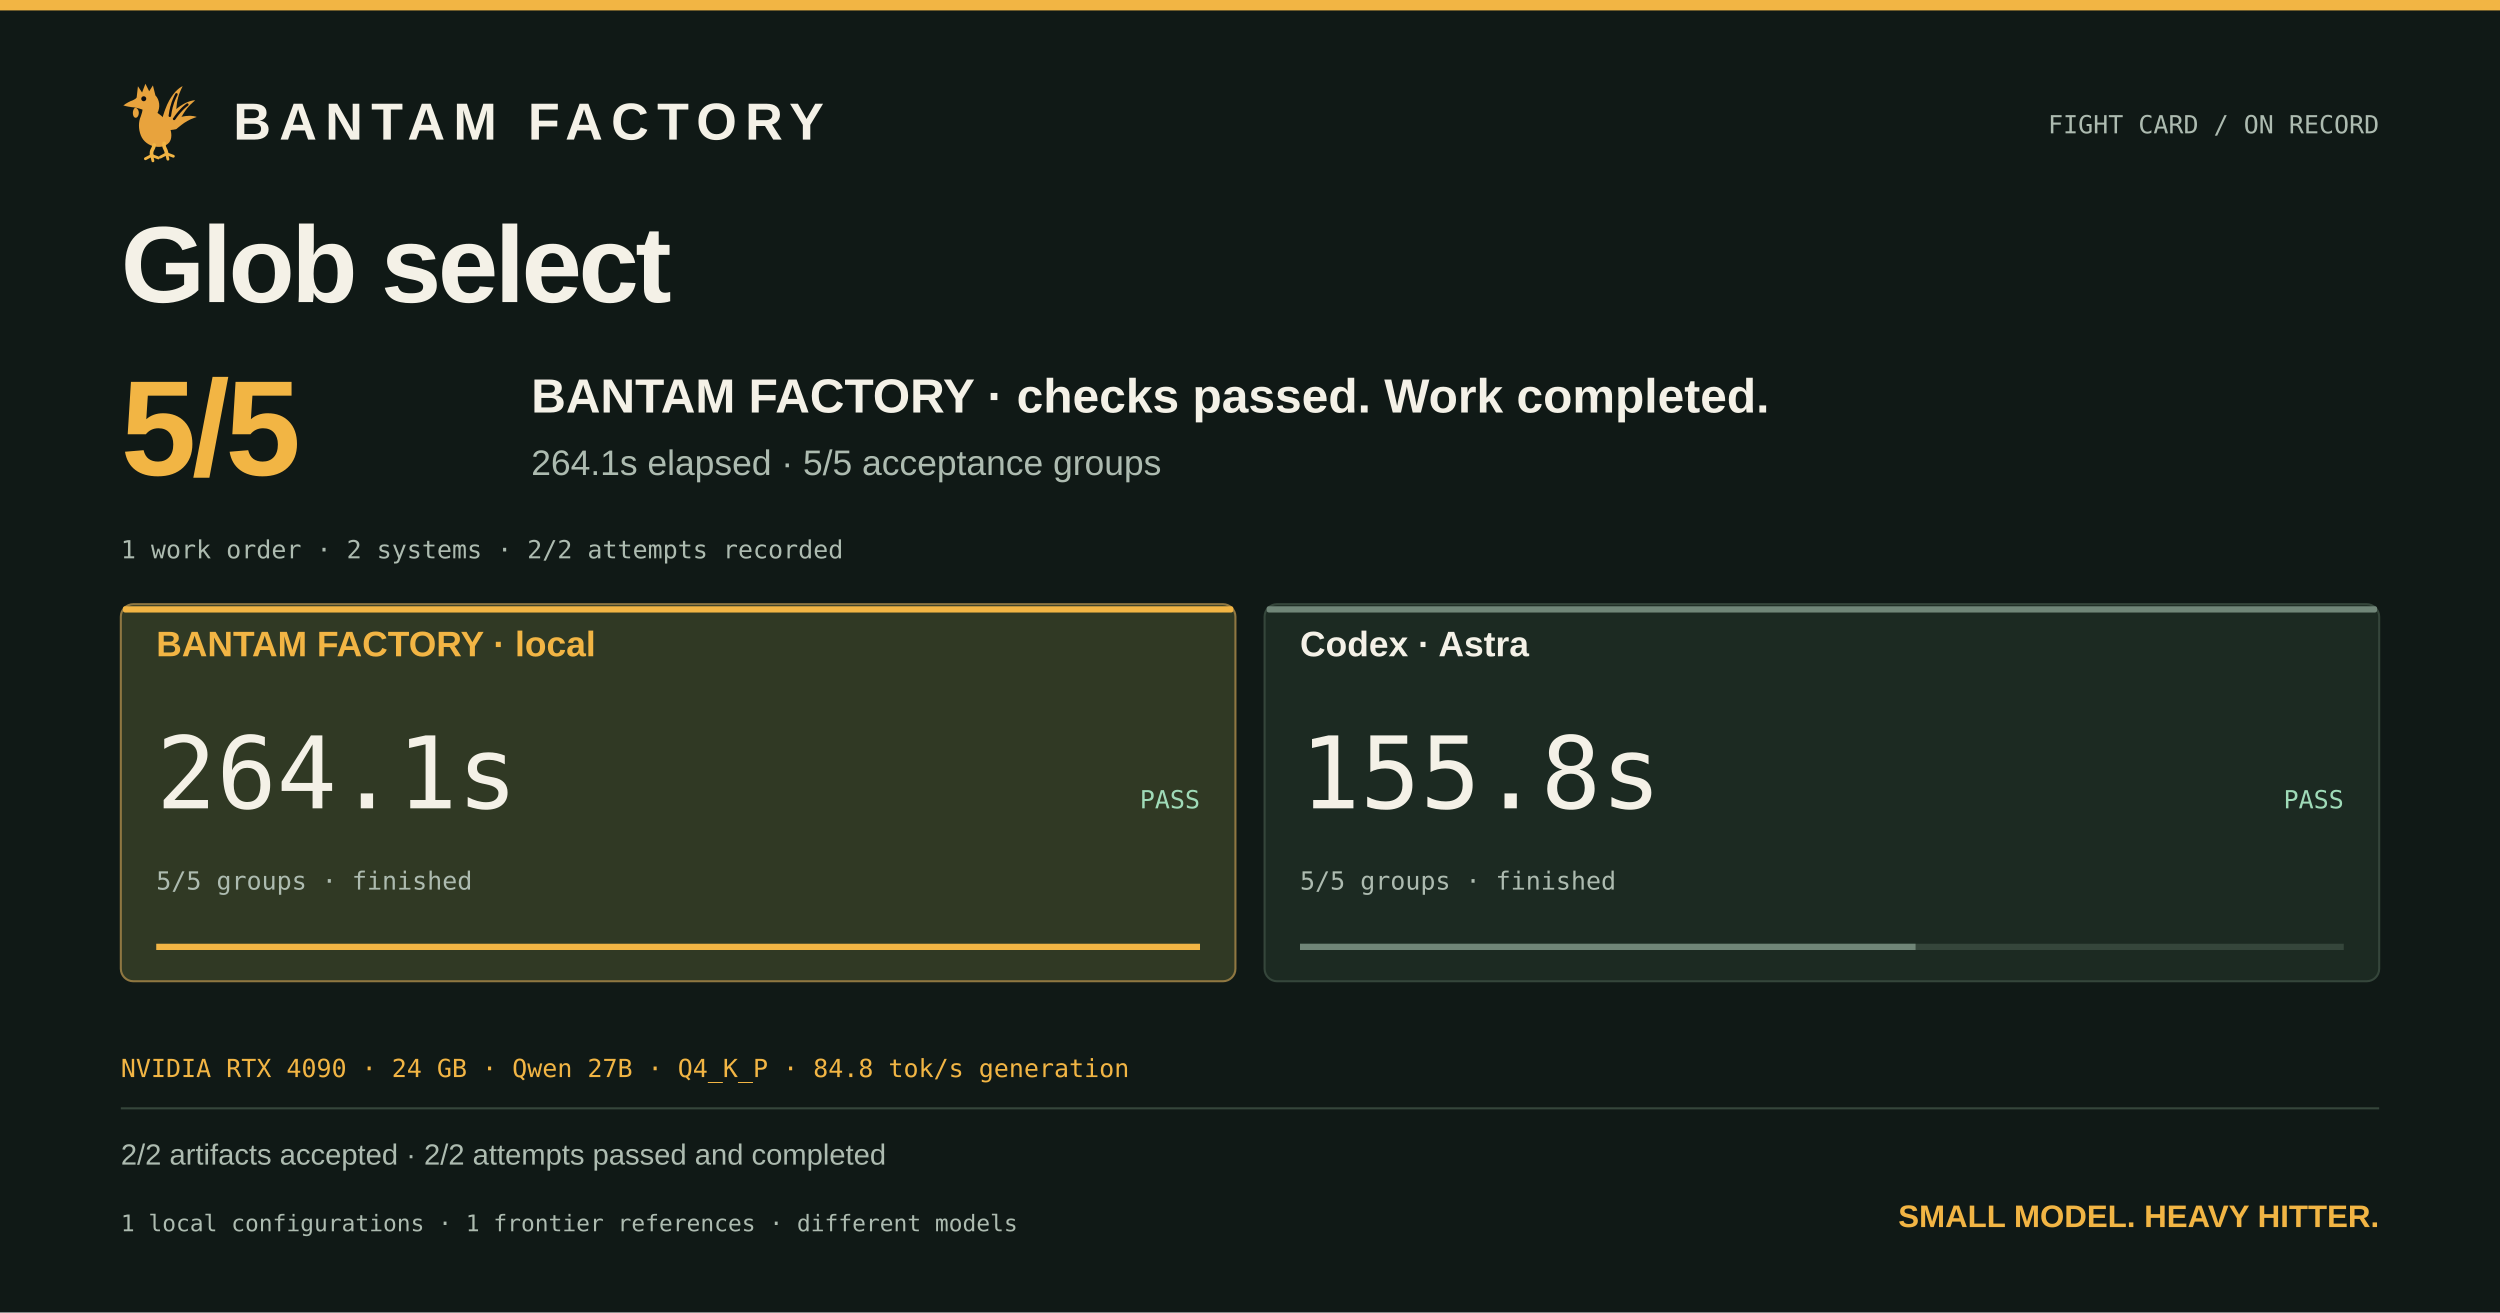
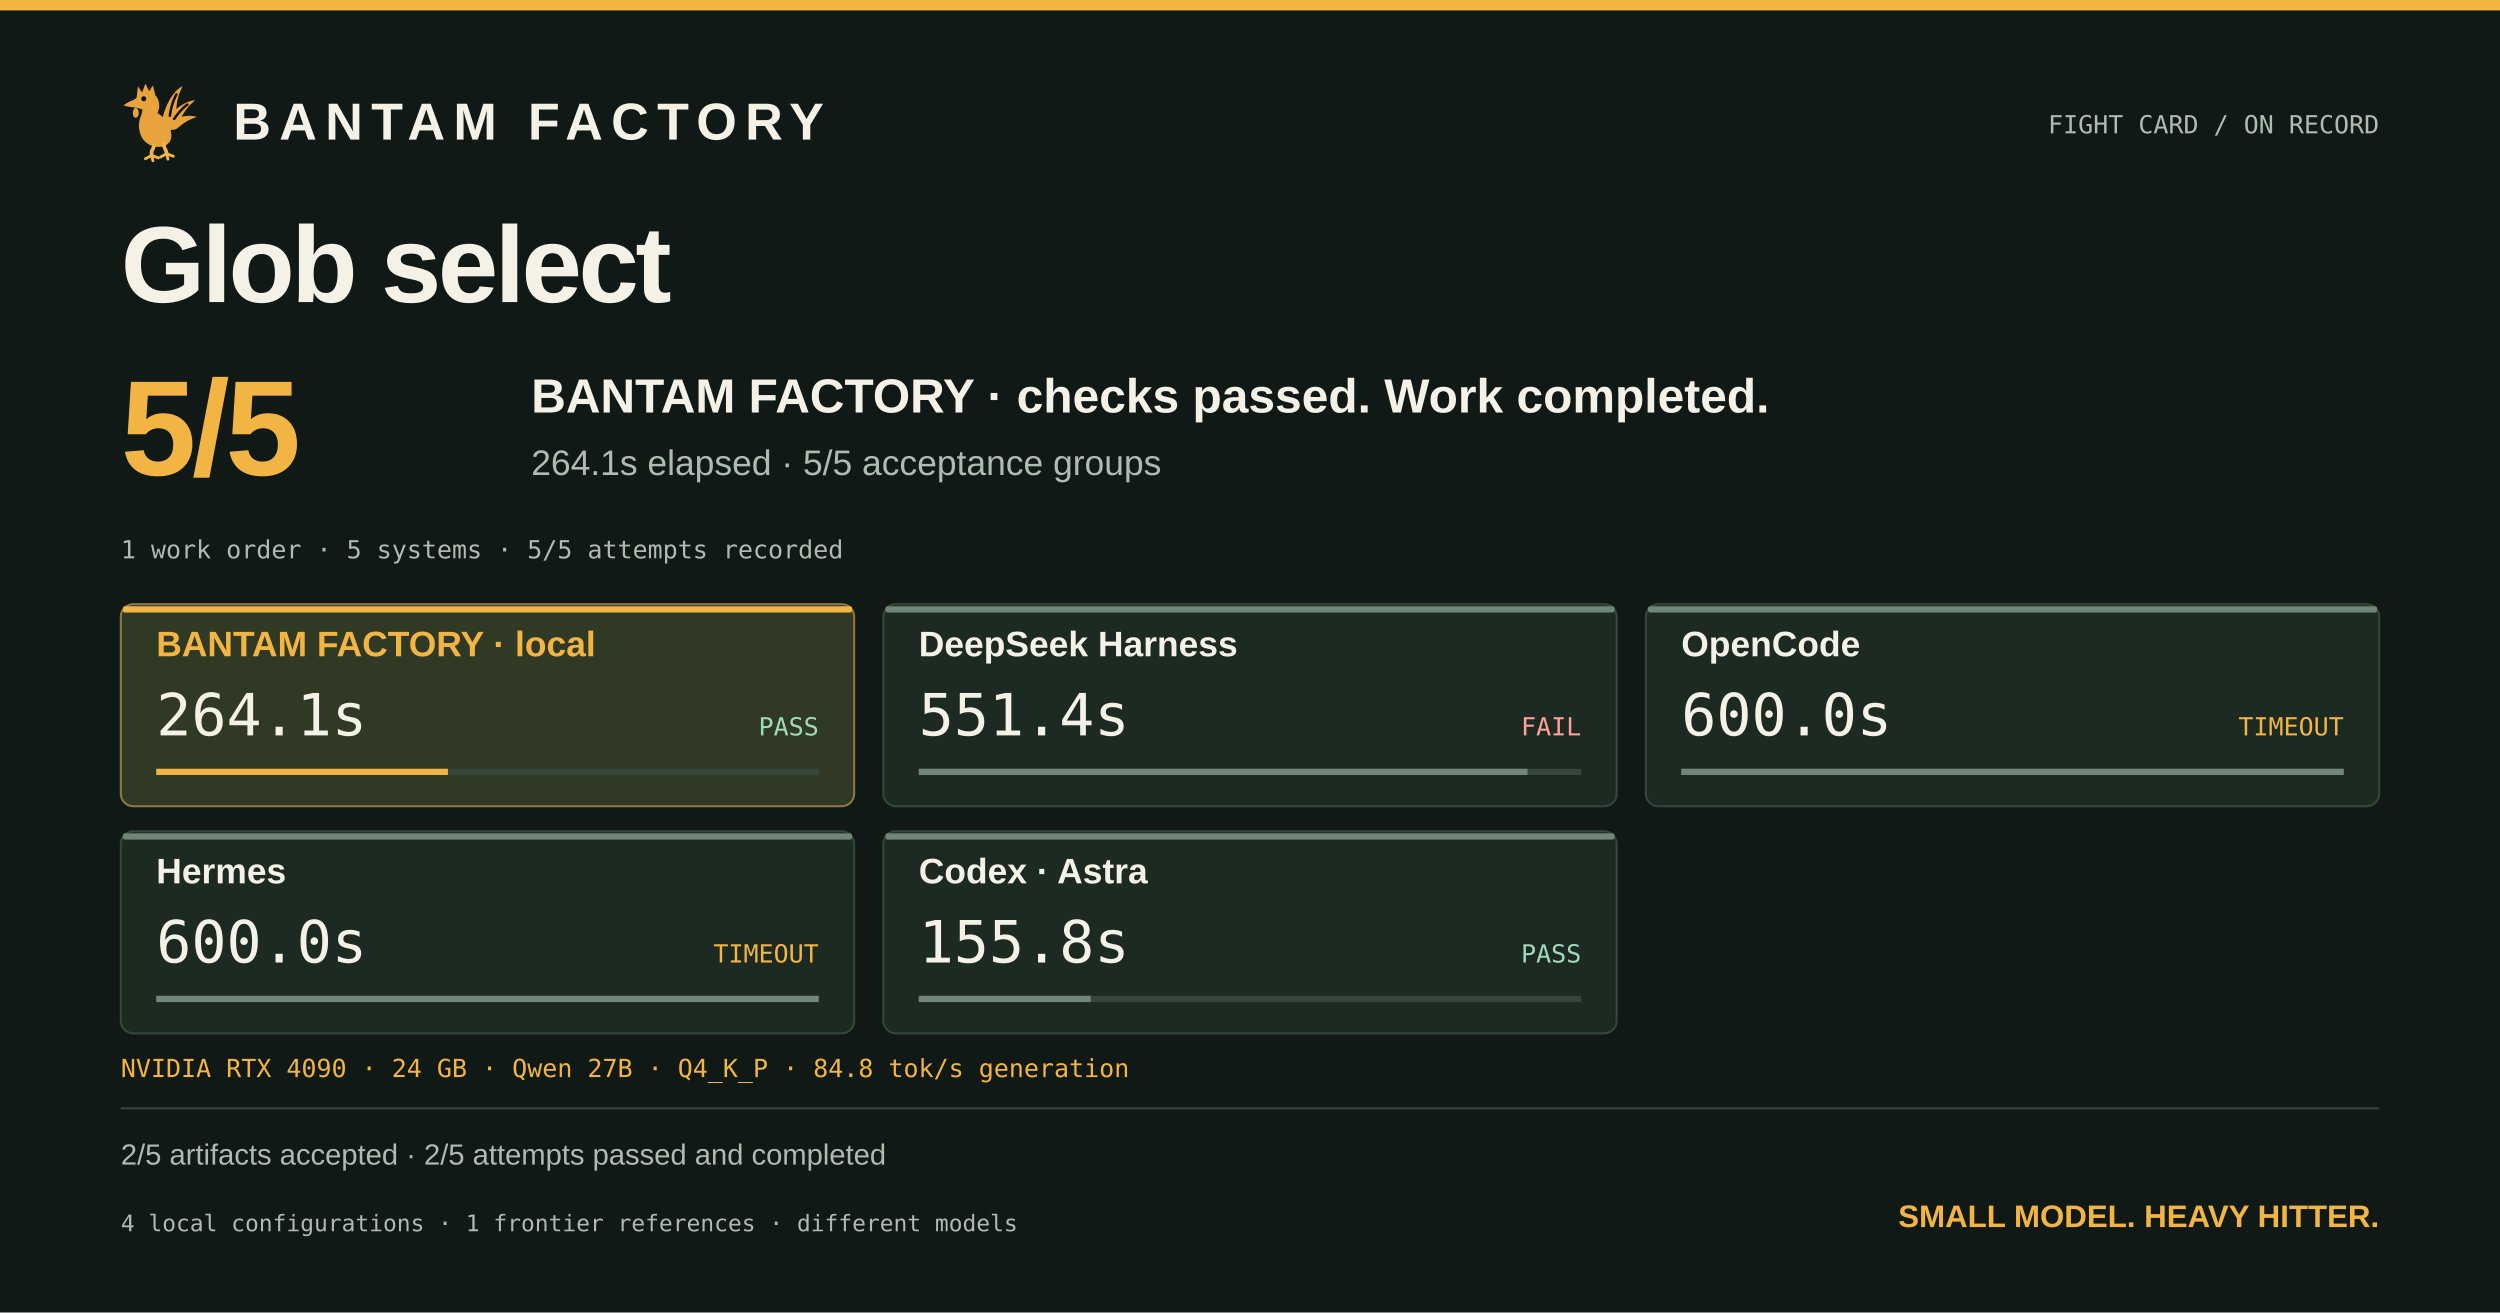
<svg xmlns="http://www.w3.org/2000/svg" width="1200" height="630" viewBox="0 0 1200 630" role="img" aria-label="Glob select · BANTAM FACTORY recorded comparison">
  <g font-family="Arial,Helvetica,sans-serif">
    <rect width="1200" height="630" fill="#101916" />
    <rect width="1200" height="5" fill="#f2b544" />
    <svg x="58" y="35" width="40" height="48" viewBox="0 0 100 100" color="#f2b544">
      <g fill="#e8a33d">
        <path d="M61.0 56.4L61.7 55.3L62.4 54.1L63.1 53.0L63.7 51.8L64.3 50.7L64.9 49.5L65.5 48.4L66.1 47.3L66.5 46.1L66.5 45.0L66.4 43.8L66.4 42.6L66.4 41.4L66.4 40.2L66.4 39.1L66.4 37.9L66.5 36.7L66.5 35.6L66.5 34.4L66.6 33.3L66.7 32.1L66.8 31.0L66.9 29.8L67.0 28.7L67.2 27.5L67.3 26.4L67.5 25.2L67.7 24.1L67.9 22.9L68.2 21.8L68.5 20.7L68.7 19.5L69.1 18.4L69.4 17.3L69.8 16.1L70.1 15.0L70.6 13.9L71.0 12.8L71.5 11.7L72.0 10.5L72.5 9.4L73.0 8.3L73.6 7.2L74.1 5.9L74.1 5.9L72.9 6.5L71.8 7.2L70.7 7.9L69.7 8.7L68.7 9.5L67.7 10.4L66.8 11.3L65.8 12.2L65.0 13.2L64.1 14.2L63.3 15.2L62.4 16.3L61.7 17.4L60.9 18.5L60.2 19.6L59.5 20.7L58.8 21.9L58.1 23.0L57.5 24.2L56.9 25.4L56.3 26.6L55.7 27.8L55.2 29.0L54.7 30.2L54.2 31.5L53.7 32.7L53.2 33.9L52.8 35.2L52.3 36.4L51.9 37.7L51.5 38.9L51.1 40.2L50.7 41.4L50.4 42.7L50.0 43.9L50.1 45.2L50.4 46.5L50.6 47.8L51.0 49.1L51.3 50.4L51.7 51.7L52.1 53.0L52.6 54.3L53.0 55.6Z" />
        <path d="M60.1 57.9L61.1 57.3L62.1 56.7L63.1 56.0L64.0 55.4L64.9 54.7L65.9 54.1L66.8 53.4L67.6 52.8L68.4 52.0L68.8 51.1L69.2 50.1L69.7 49.2L70.1 48.3L70.5 47.4L71.0 46.4L71.4 45.5L71.9 44.6L72.4 43.7L72.8 42.8L73.3 41.9L73.8 41.1L74.3 40.2L74.8 39.3L75.4 38.5L75.9 37.6L76.5 36.8L77.0 35.9L77.6 35.1L78.2 34.3L78.8 33.5L79.4 32.6L80.1 31.9L80.7 31.1L81.4 30.3L82.1 29.5L82.8 28.8L83.5 28.0L84.3 27.3L85.1 26.6L85.8 25.9L86.7 25.1L87.5 24.4L88.3 23.7L89.2 22.9L89.2 22.9L88.0 22.9L86.9 23.0L85.8 23.2L84.7 23.5L83.6 23.8L82.5 24.1L81.4 24.5L80.3 24.9L79.3 25.3L78.2 25.8L77.2 26.3L76.2 26.8L75.1 27.4L74.1 28.0L73.2 28.6L72.2 29.2L71.2 29.8L70.3 30.5L69.3 31.2L68.4 31.9L67.5 32.6L66.6 33.3L65.7 34.1L64.8 34.8L64.0 35.6L63.1 36.4L62.3 37.2L61.4 38.0L60.6 38.8L59.8 39.6L59.0 40.4L58.2 41.2L57.4 42.1L56.7 42.9L55.9 43.7L55.5 44.8L55.2 45.9L55.0 47.1L54.7 48.2L54.5 49.4L54.3 50.5L54.2 51.7L54.1 52.9L53.9 54.1Z" />
        <path d="M58.6 58.5L59.5 58.5L60.5 58.4L61.4 58.3L62.3 58.2L63.2 58.1L64.1 57.9L65.0 57.8L65.8 57.6L66.6 57.4L67.2 56.9L67.9 56.3L68.5 55.8L69.1 55.3L69.7 54.8L70.4 54.3L71.0 53.8L71.6 53.3L72.3 52.8L72.9 52.3L73.5 51.8L74.2 51.4L74.8 50.9L75.5 50.4L76.1 50.0L76.8 49.5L77.5 49.1L78.2 48.7L78.9 48.3L79.5 47.9L80.2 47.5L81.0 47.1L81.7 46.7L82.4 46.3L83.1 46.0L83.9 45.6L84.6 45.3L85.4 45.0L86.2 44.7L86.9 44.4L87.7 44.1L88.5 43.8L89.3 43.5L90.2 43.2L91.0 42.9L91.0 42.9L90.2 42.5L89.3 42.3L88.4 42.1L87.6 41.9L86.7 41.8L85.8 41.7L84.9 41.6L84.0 41.5L83.1 41.5L82.2 41.5L81.3 41.5L80.4 41.6L79.5 41.6L78.6 41.7L77.7 41.8L76.8 41.9L75.9 42.1L75.0 42.2L74.1 42.4L73.2 42.6L72.3 42.8L71.4 43.0L70.5 43.2L69.6 43.5L68.8 43.7L67.9 44.0L67.0 44.2L66.2 44.5L65.3 44.8L64.5 45.1L63.6 45.4L62.8 45.7L61.9 46.0L61.1 46.3L60.3 46.7L59.6 47.3L59.0 48.0L58.5 48.7L57.9 49.5L57.4 50.2L56.9 51.0L56.4 51.8L55.9 52.6L55.4 53.5Z" />
        <path d="M58.8 41.4L59.0 40.2L59.2 39.0L59.4 37.7L59.6 36.5L59.8 35.3L60.1 34.1L60.4 32.9L60.6 31.7L60.9 30.6L61.3 29.4L61.6 28.2L62.0 27.0L62.3 25.9L62.7 24.7L63.2 23.5L63.6 22.4L64.1 21.3L64.6 20.1L65.1 19.0L65.6 17.9L66.2 16.8L66.7 15.7" stroke="#0d0f12" stroke-width="3.0" fill="none" stroke-linecap="round" />
        <path d="M63.9 45.2L64.6 44.4L65.2 43.5L65.8 42.6L66.4 41.8L67.1 40.9L67.7 40.1L68.4 39.2L69.1 38.4L69.8 37.6L70.4 36.8L71.2 36.0L71.9 35.2L72.6 34.4L73.4 33.6L74.1 32.9L74.9 32.1L75.7 31.4L76.5 30.7L77.3 30.0L78.1 29.3L79.0 28.7L79.8 28.0" stroke="#0d0f12" stroke-width="3.0" fill="none" stroke-linecap="round" />
        <path d="M3 29C7 26 11 24 15 22.5C16.5 21.8 18 21 19 19.5L20.5 6L25.5 13.5L29.5 3L34 12L38.5 5L41.5 17C44 19.5 45.5 23 46 27C46.5 31 45.5 35 44 38C50 42 55 47 58 54C61.5 61.5 61.5 69 58 73.5C54 78 48 79.5 42 78.5C34 77.5 27 72.5 24 65C21 57.5 21 48.5 24 42C25 39 26 36 26 34C23 33 20 32 17 31.5C11 31 6 30 3 29Z" />
        <path d="M17.5 31.5C21 33 22.5 37 21 41C19.5 45 15.8 44.6 14.8 40.8C13.8 37 15 32.8 17.5 31.5Z" />
        <path d="M40 76.5C39 82.5 36 82 37 89" stroke="currentColor" stroke-width="4.4" stroke-linecap="round" fill="none" />
        <path d="M29.5 93L37 89L45 92M37 89L38.5 95.5" stroke="currentColor" stroke-width="3.4" stroke-linecap="round" stroke-linejoin="round" fill="none" />
        <path d="M52 74.5C51 80.5 54 80 55 87" stroke="currentColor" stroke-width="4.4" stroke-linecap="round" fill="none" />
        <path d="M47.5 91L55 87L63 90M55 87L56.5 93.5" stroke="currentColor" stroke-width="3.4" stroke-linecap="round" stroke-linejoin="round" fill="none" />
        <circle cx="27.5" cy="21" r="3" fill="#0d0f12" />
      </g>
    </svg>
    <text x="112" y="67" fill="#f4f1e7" font-size="25" font-weight="700" letter-spacing="4">BANTAM FACTORY</text>
    <text x="1142" y="64" text-anchor="end" fill="#adbbb0" font-family="monospace" font-size="12">FIGHT CARD / ON RECORD</text>
    <text x="58" y="145" fill="#f4f1e7" font-size="52" font-weight="700" letter-spacing="-1.6">Glob select</text>
    <text x="58" y="228" fill="#f2b544" font-size="65" font-weight="700" letter-spacing="-2">5/5</text>
    <text x="255" y="198" fill="#f4f1e7" font-size="23" font-weight="700">BANTAM FACTORY · checks passed. Work completed.</text>
    <text x="255" y="228" fill="#adbbb0" font-size="17">264.1s elapsed · 5/5 acceptance groups</text>
-     <text x="58" y="268" fill="#adbbb0" font-family="monospace" font-size="12">1 work order · 2 systems · 2/2 attempts recorded</text>
+     <text x="58" y="268" fill="#adbbb0" font-family="monospace" font-size="12">1 work order · 5 systems · 5/5 attempts recorded</text>
    <g>
-       <rect x="58" y="290" width="535" height="181" rx="6" fill="#303924" stroke="#8f7741" />
-       <rect x="59" y="291" width="533" height="3" rx="1" fill="#f2b544" />
+       <rect x="58" y="290" width="352" height="97" rx="6" fill="#303924" stroke="#8f7741" />
+       <rect x="59" y="291" width="350" height="3" rx="1" fill="#f2b544" />
      <text x="75" y="315" fill="#f2b544" font-size="17" font-weight="700">BANTAM FACTORY · local</text>
-       <text x="75" y="388" fill="#f4f1e7" font-family="monospace" font-size="48">264.1s</text>
-       <text x="576" y="388" text-anchor="end" fill="#9fdbb8" font-family="monospace" font-size="12">PASS</text>
-       <rect x="75" y="453" width="501" height="3" fill="#35463b" />
-       <rect x="75" y="453" width="501" height="3" fill="#f2b544" />
-       <text x="75" y="427" fill="#adbbb0" font-family="monospace" font-size="12">5/5 groups · finished</text>
+       <text x="75" y="353" fill="#f4f1e7" font-family="monospace" font-size="28">264.1s</text>
+       <text x="393" y="353" text-anchor="end" fill="#9fdbb8" font-family="monospace" font-size="12">PASS</text>
+       <rect x="75" y="369" width="318" height="3" fill="#35463b" />
+       <rect x="75" y="369" width="139.994" height="3" fill="#f2b544" />
    </g>
    <g>
-       <rect x="607" y="290" width="535" height="181" rx="6" fill="#1c2a22" stroke="#35463b" />
-       <rect x="608" y="291" width="533" height="3" rx="1" fill="#708678" />
-       <text x="624" y="315" fill="#f4f1e7" font-size="17" font-weight="700">Codex · Astra</text>
-       <text x="624" y="388" fill="#f4f1e7" font-family="monospace" font-size="48">155.8s</text>
-       <text x="1125" y="388" text-anchor="end" fill="#9fdbb8" font-family="monospace" font-size="12">PASS</text>
-       <rect x="624" y="453" width="501" height="3" fill="#35463b" />
-       <rect x="624" y="453" width="295.472" height="3" fill="#708678" />
-       <text x="624" y="427" fill="#adbbb0" font-family="monospace" font-size="12">5/5 groups · finished</text>
+       <rect x="424" y="290" width="352" height="97" rx="6" fill="#1c2a22" stroke="#35463b" />
+       <rect x="425" y="291" width="350" height="3" rx="1" fill="#708678" />
+       <text x="441" y="315" fill="#f4f1e7" font-size="17" font-weight="700">DeepSeek Harness</text>
+       <text x="441" y="353" fill="#f4f1e7" font-family="monospace" font-size="28">551.4s</text>
+       <text x="759" y="353" text-anchor="end" fill="#ffa295" font-family="monospace" font-size="12">FAIL</text>
+       <rect x="441" y="369" width="318" height="3" fill="#35463b" />
+       <rect x="441" y="369" width="292.229" height="3" fill="#708678" />
+     </g>
+     <g>
+       <rect x="790" y="290" width="352" height="97" rx="6" fill="#1c2a22" stroke="#35463b" />
+       <rect x="791" y="291" width="350" height="3" rx="1" fill="#708678" />
+       <text x="807" y="315" fill="#f4f1e7" font-size="17" font-weight="700">OpenCode</text>
+       <text x="807" y="353" fill="#f4f1e7" font-family="monospace" font-size="28">600.0s</text>
+       <text x="1125" y="353" text-anchor="end" fill="#f2b544" font-family="monospace" font-size="12">TIMEOUT</text>
+       <rect x="807" y="369" width="318" height="3" fill="#35463b" />
+       <rect x="807" y="369" width="318" height="3" fill="#708678" />
+     </g>
+     <g>
+       <rect x="58" y="399" width="352" height="97" rx="6" fill="#1c2a22" stroke="#35463b" />
+       <rect x="59" y="400" width="350" height="3" rx="1" fill="#708678" />
+       <text x="75" y="424" fill="#f4f1e7" font-size="17" font-weight="700">Hermes</text>
+       <text x="75" y="462" fill="#f4f1e7" font-family="monospace" font-size="28">600.0s</text>
+       <text x="393" y="462" text-anchor="end" fill="#f2b544" font-family="monospace" font-size="12">TIMEOUT</text>
+       <rect x="75" y="478" width="318" height="3" fill="#35463b" />
+       <rect x="75" y="478" width="317.999" height="3" fill="#708678" />
+     </g>
+     <g>
+       <rect x="424" y="399" width="352" height="97" rx="6" fill="#1c2a22" stroke="#35463b" />
+       <rect x="425" y="400" width="350" height="3" rx="1" fill="#708678" />
+       <text x="441" y="424" fill="#f4f1e7" font-size="17" font-weight="700">Codex · Astra</text>
+       <text x="441" y="462" fill="#f4f1e7" font-family="monospace" font-size="28">155.8s</text>
+       <text x="759" y="462" text-anchor="end" fill="#9fdbb8" font-family="monospace" font-size="12">PASS</text>
+       <rect x="441" y="478" width="318" height="3" fill="#35463b" />
+       <rect x="441" y="478" width="82.563" height="3" fill="#708678" />
    </g>
    <text x="58" y="517" fill="#f2b544" font-family="monospace" font-size="12">NVIDIA RTX 4090 · 24 GB · Qwen 27B · Q4_K_P · 84.8 tok/s generation</text>
    <line x1="58" y1="532" x2="1142" y2="532" stroke="#35463b" />
-     <text x="58" y="559" fill="#adbbb0" font-size="14">2/2 artifacts accepted · 2/2 attempts passed and completed</text>
-     <text x="58" y="591" fill="#adbbb0" font-family="monospace" font-size="11">1 local configurations · 1 frontier references · different models</text>
+     <text x="58" y="559" fill="#adbbb0" font-size="14">2/5 artifacts accepted · 2/5 attempts passed and completed</text>
+     <text x="58" y="591" fill="#adbbb0" font-family="monospace" font-size="11">4 local configurations · 1 frontier references · different models</text>
    <text x="1142" y="589" text-anchor="end" fill="#f2b544" font-size="15" font-weight="700">SMALL MODEL. HEAVY HITTER.</text>
  </g>
</svg>
